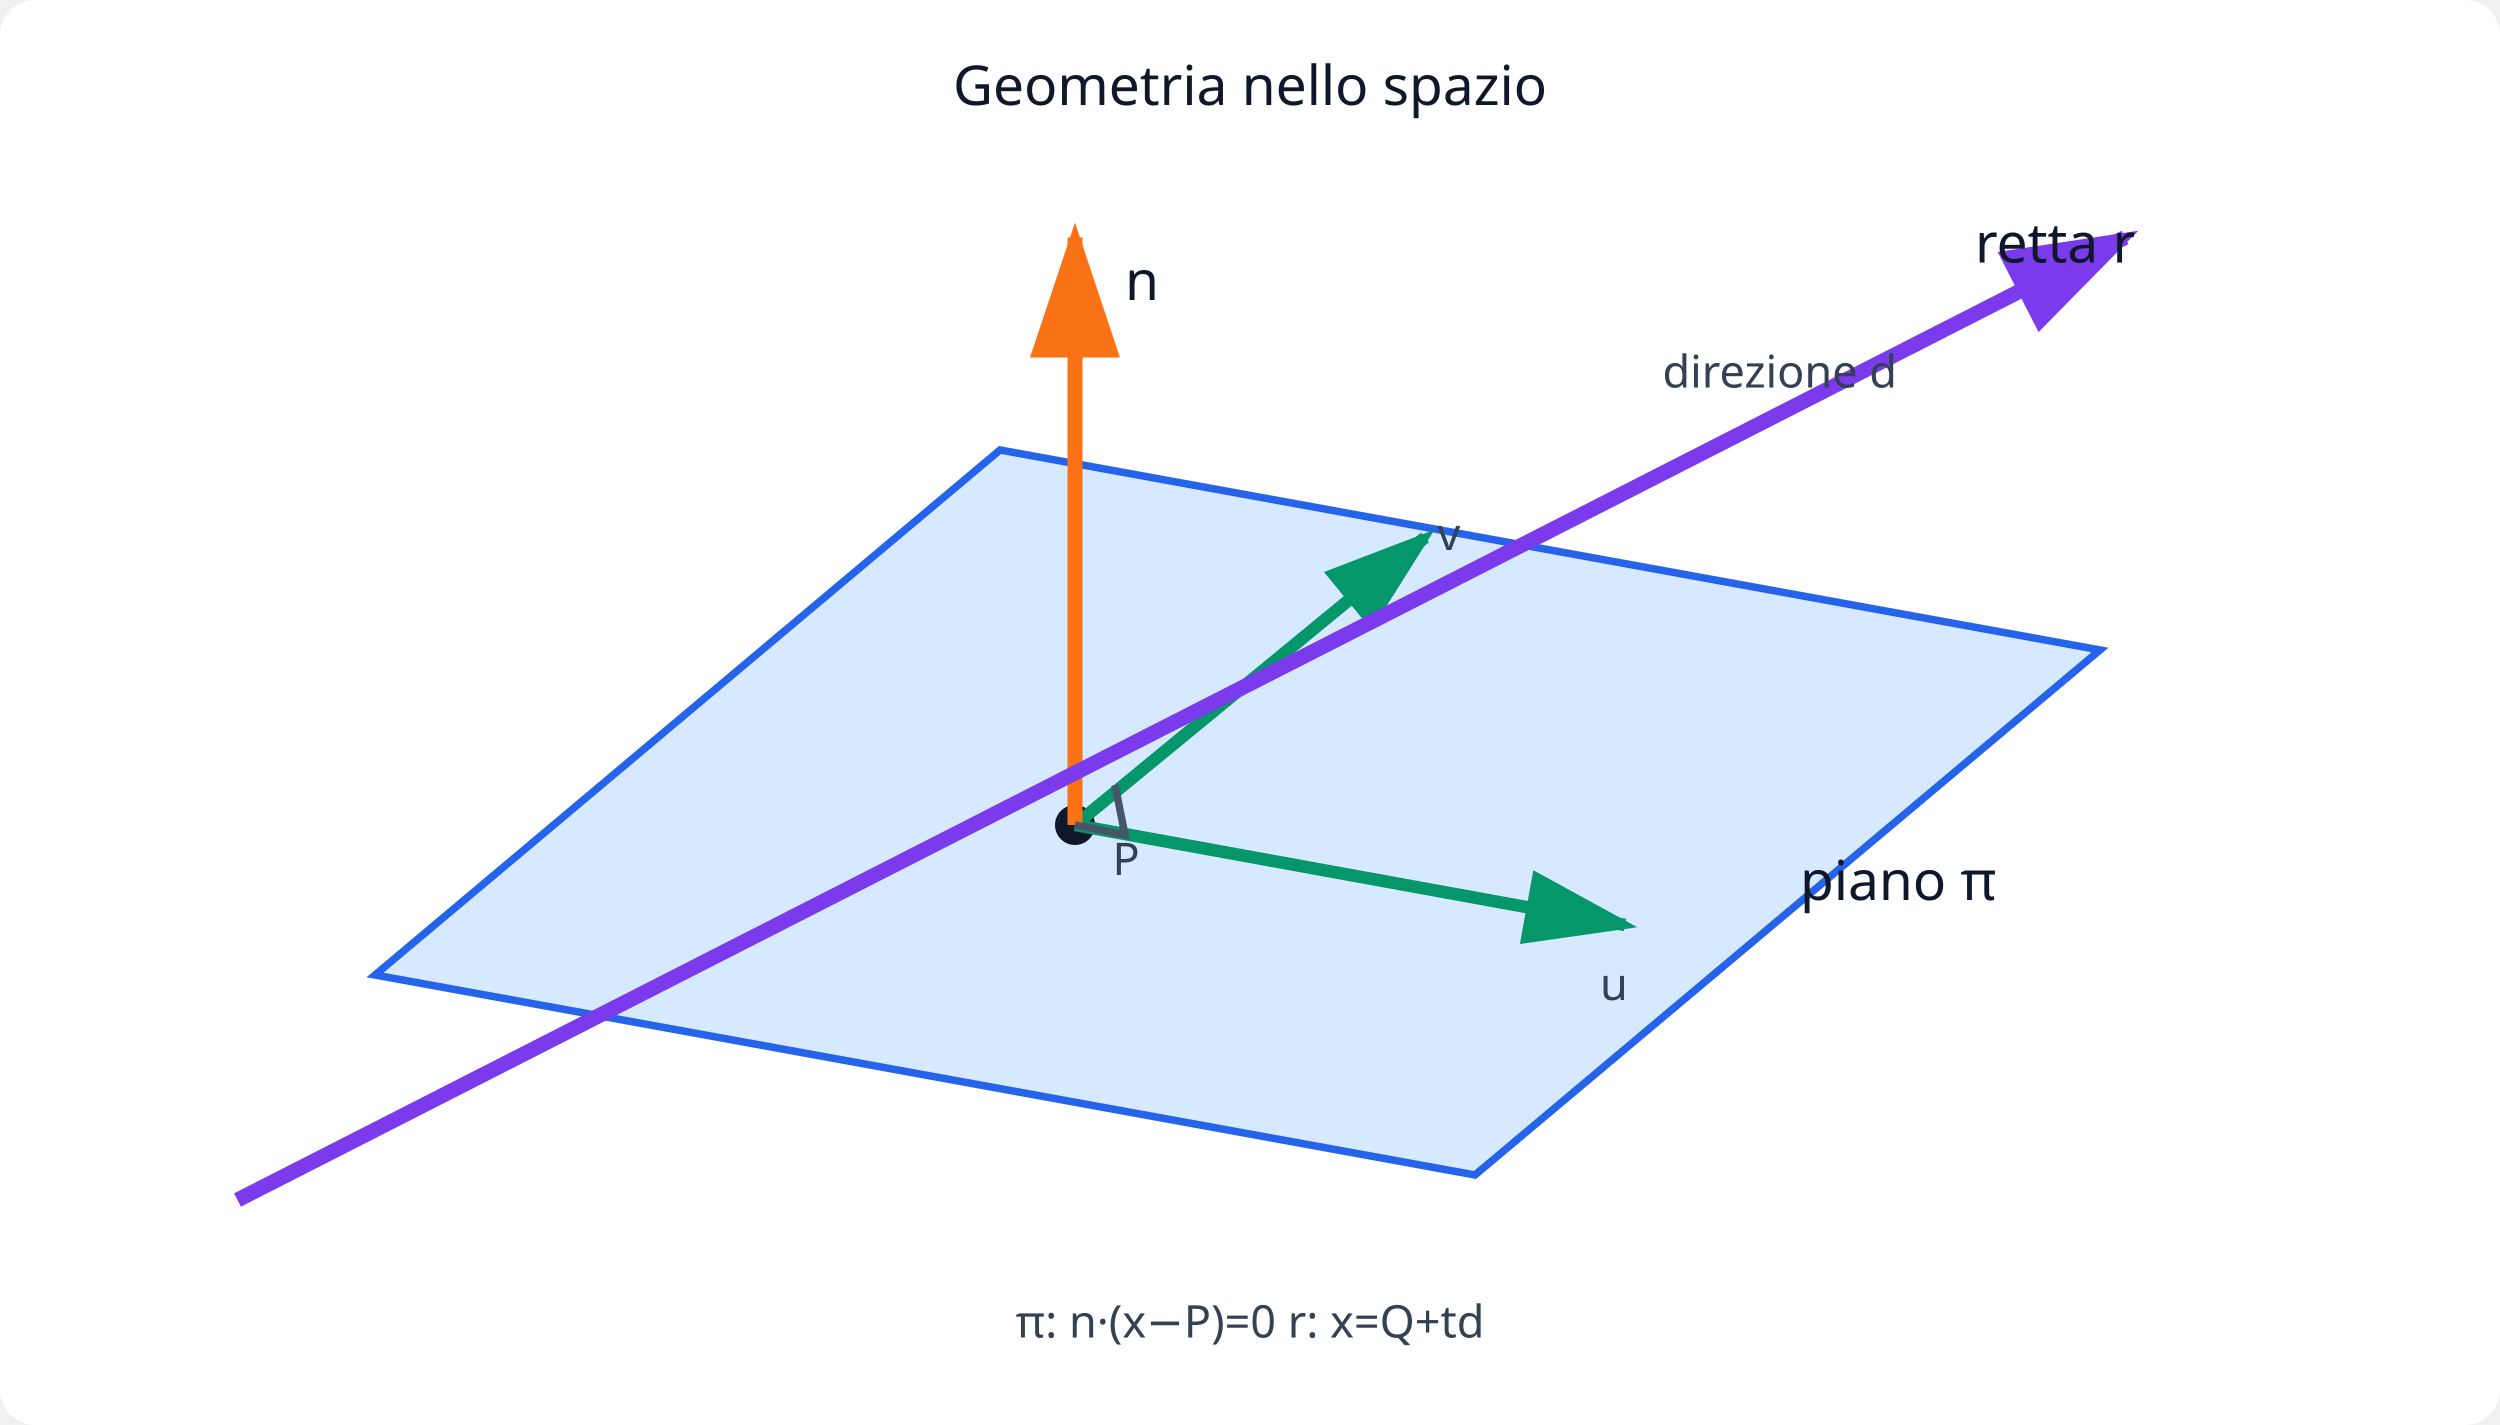
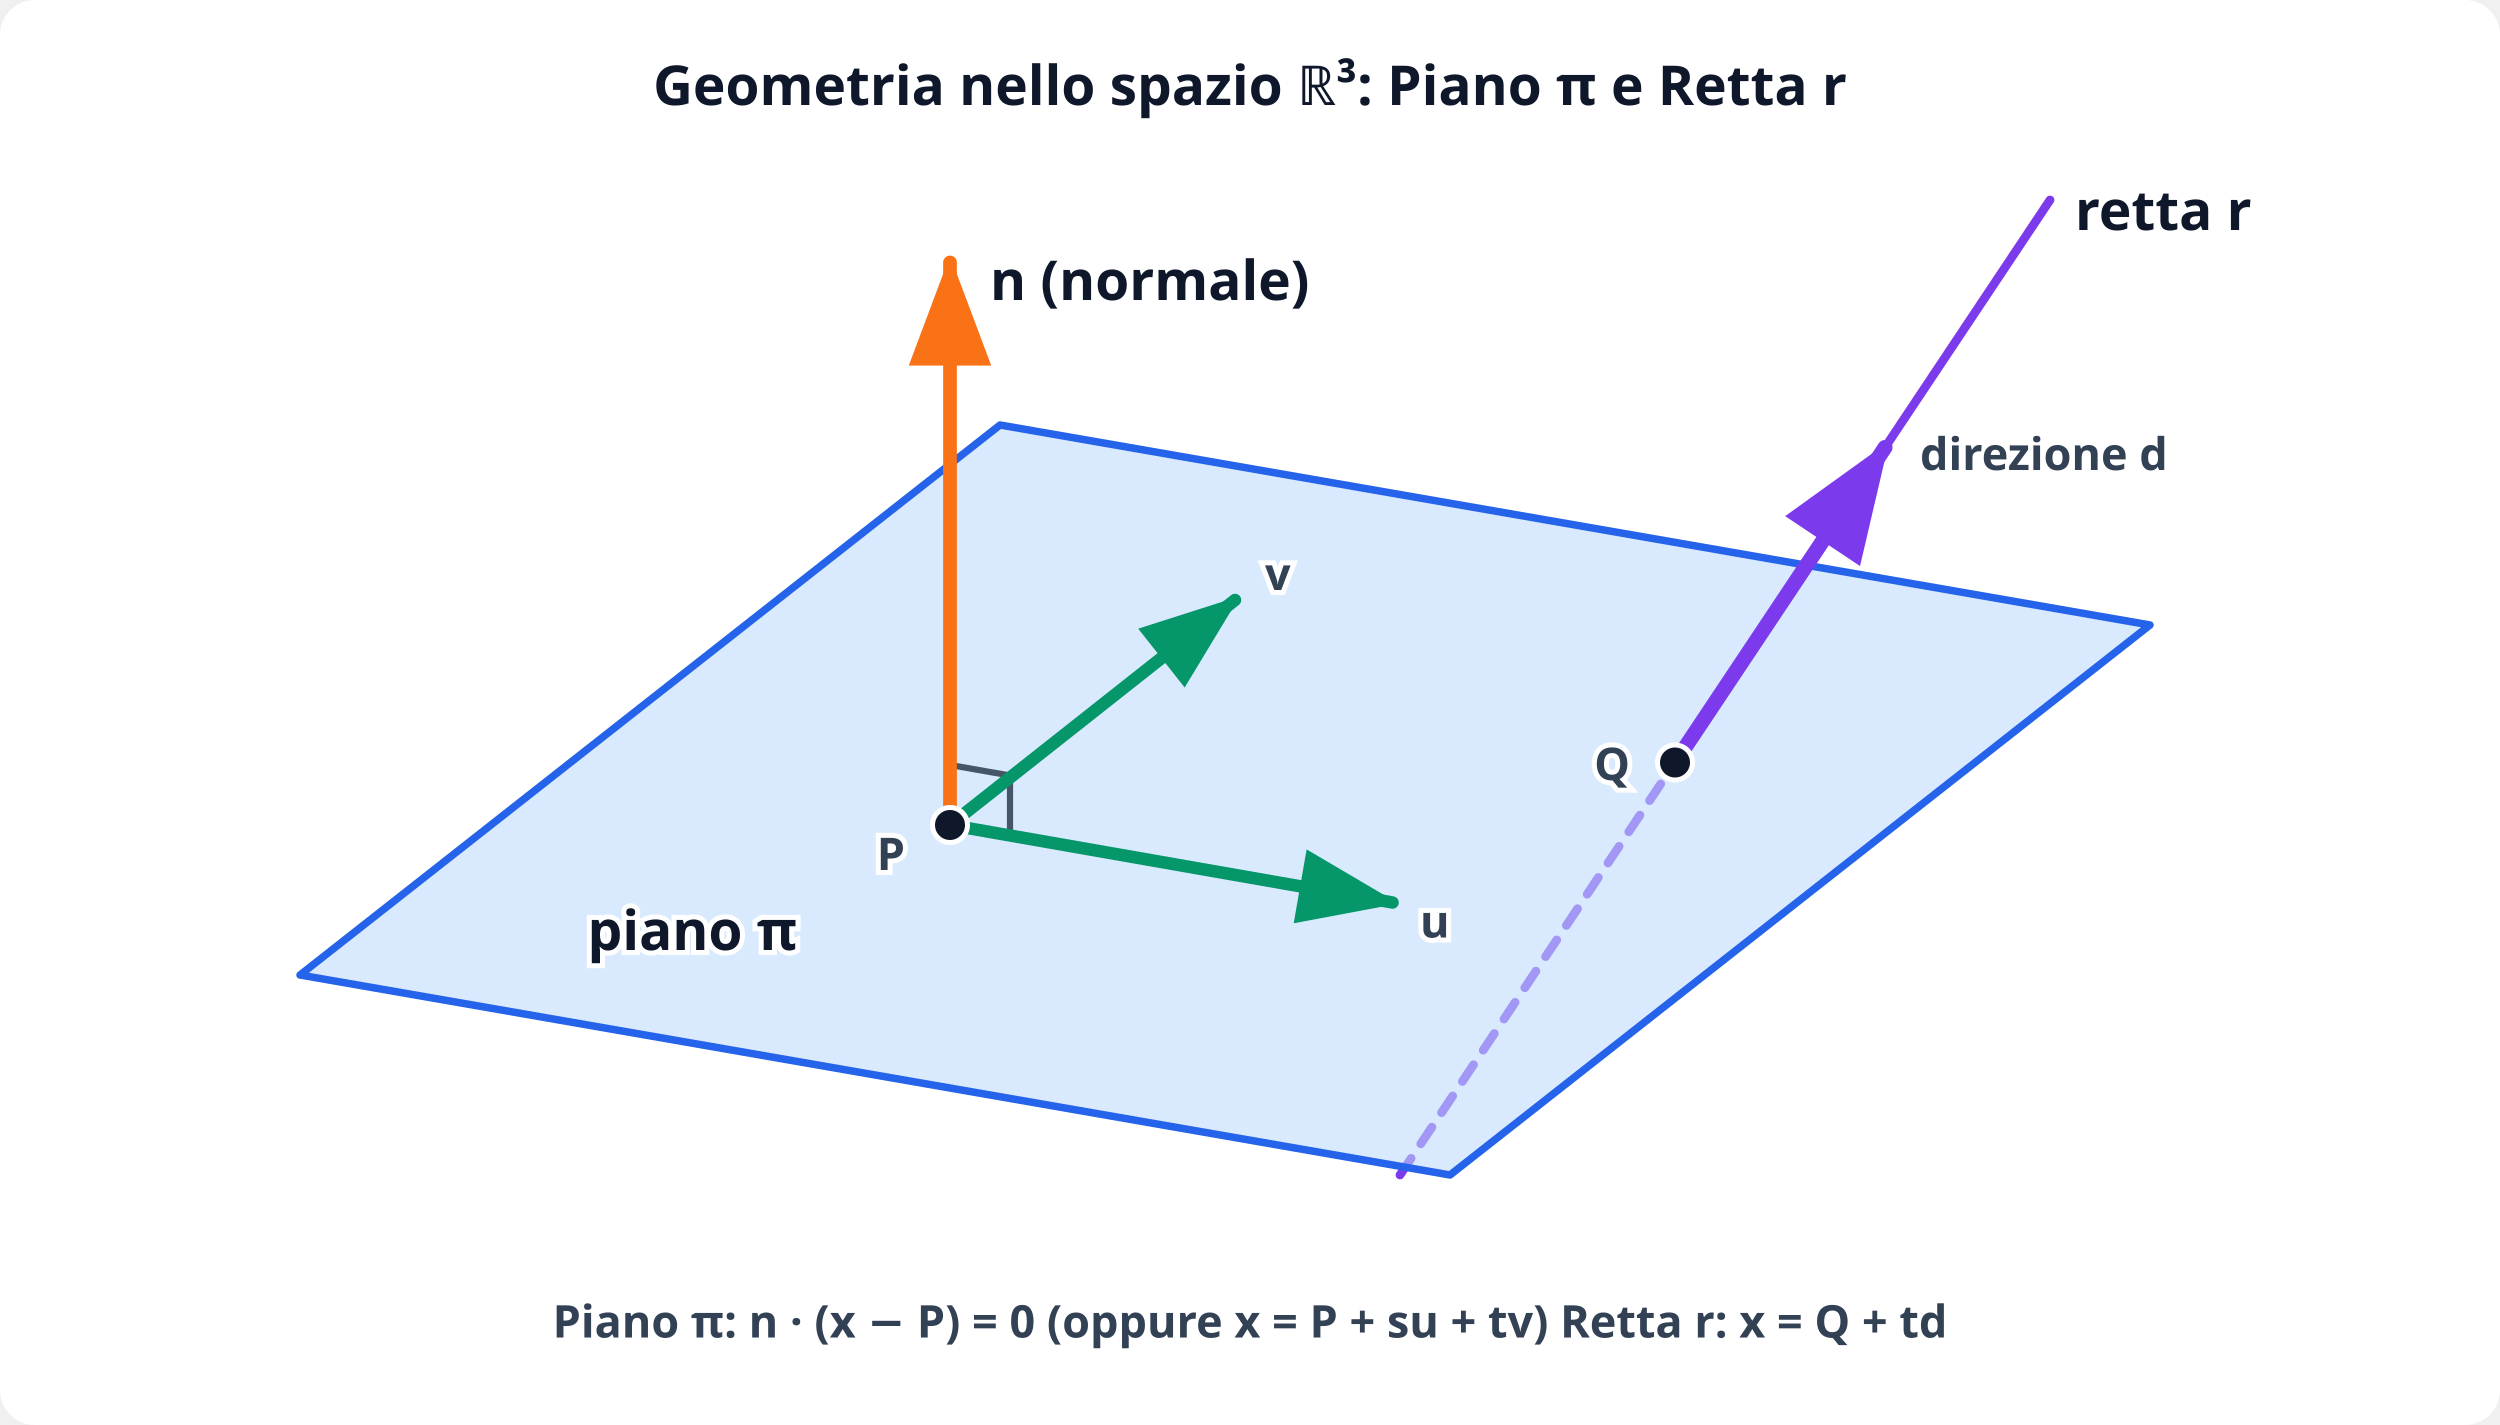
<svg xmlns="http://www.w3.org/2000/svg" viewBox="0 0 1000 570" role="img" aria-labelledby="title desc">
-   <style>:root{color-scheme:light dark}.bg{fill:#fff}.plane{fill:#bfdbfe;fill-opacity:.62;stroke:#2563eb;stroke-width:3}.axis{stroke:#475569;stroke-width:3}.dir{stroke:#7c3aed;stroke-width:6;fill:none;marker-end:url(#p)}.normal{stroke:#f97316;stroke-width:6;fill:none;marker-end:url(#o)}.basis{stroke:#059669;stroke-width:5;fill:none;marker-end:url(#g)}.txt{fill:#0f172a;font:22px system-ui,sans-serif}.small{fill:#334155;font:18px system-ui,sans-serif}@media(prefers-color-scheme:dark){.bg{fill:#17191f}.plane{fill:#1e3a8a;fill-opacity:.7;stroke:#60a5fa}.axis{stroke:#cbd5e1}.dir{stroke:#c4b5fd}.normal{stroke:#fb923c}.basis{stroke:#34d399}.txt{fill:#f8fafc}.small{fill:#cbd5e1}}</style>
+   <style>
+     :root { color-scheme: light dark; }
+     .bg { fill: #ffffff; }
+     .plane { fill: #bfdbfe; fill-opacity: 0.58; stroke: #2563eb; stroke-width: 3; stroke-linejoin: round; }
+     .axis { stroke: #475569; stroke-width: 2.5; fill: none; }
+     .line-r { stroke: #7c3aed; stroke-width: 3.5; fill: none; stroke-linecap: round; }
+     .line-r-dash { stroke: #7c3aed; stroke-width: 3.5; stroke-dasharray: 8 7; fill: none; stroke-linecap: round; }
+     .dir { stroke: #7c3aed; stroke-width: 6; fill: none; marker-end: url(#p); stroke-linecap: round; }
+     .normal { stroke: #f97316; stroke-width: 5.5; fill: none; marker-end: url(#o); stroke-linecap: round; }
+     .basis { stroke: #059669; stroke-width: 5; fill: none; marker-end: url(#g); stroke-linecap: round; }
+     .pt { fill: #0f172a; stroke: #ffffff; stroke-width: 2; }
+     .txt { fill: #0f172a; font: 600 22px system-ui, sans-serif; paint-order: stroke; stroke: #ffffff; stroke-width: 4px; }
+     .small { fill: #334155; font: 600 18px system-ui, sans-serif; paint-order: stroke; stroke: #ffffff; stroke-width: 4px; }
+     @media (prefers-color-scheme: dark) {
+       .bg { fill: #17191f; }
+       .plane { fill: #1e3a8a; fill-opacity: 0.65; stroke: #60a5fa; }
+       .axis { stroke: #cbd5e1; }
+       .line-r, .line-r-dash, .dir { stroke: #c4b5fd; }
+       .normal { stroke: #fb923c; }
+       .basis { stroke: #34d399; }
+       .pt { fill: #f8fafc; stroke: #17191f; }
+       .txt { fill: #f8fafc; stroke: #17191f; }
+       .small { fill: #cbd5e1; stroke: #17191f; }
+     }
+   </style>
  <defs>
-     <marker id="p" markerWidth="10" markerHeight="10" refX="8" refY="3" orient="auto">
-       <path d="M0 0L9 3L0 6Z" fill="#7c3aed" />
+     <marker id="p" markerWidth="9" markerHeight="9" refX="7.5" refY="3.5" orient="auto">
+       <path d="M0 0.5 L8 3.5 L0 6.5 Z" fill="context-stroke" />
    </marker>
-     <marker id="o" markerWidth="10" markerHeight="10" refX="8" refY="3" orient="auto">
-       <path d="M0 0L9 3L0 6Z" fill="#f97316" />
+     <marker id="o" markerWidth="9" markerHeight="9" refX="7.5" refY="3.5" orient="auto">
+       <path d="M0 0.5 L8 3.5 L0 6.5 Z" fill="context-stroke" />
    </marker>
-     <marker id="g" markerWidth="10" markerHeight="10" refX="8" refY="3" orient="auto">
-       <path d="M0 0L9 3L0 6Z" fill="#059669" />
+     <marker id="g" markerWidth="9" markerHeight="9" refX="7.5" refY="3.5" orient="auto">
+       <path d="M0 0.5 L8 3.5 L0 6.5 Z" fill="context-stroke" />
    </marker>
  </defs>
  <rect class="bg" width="1000" height="570" rx="14" />
-   <text class="txt" x="500" y="42" text-anchor="middle">Geometria nello spazio</text>
-   <polygon class="plane" points="150,390 590,470 840,260 400,180" />
-   <text class="txt" x="720" y="360">piano π</text>
-   <circle cx="430" cy="330" r="8" fill="#0f172a" />
-   <text class="small" x="445" y="350">P</text>
-   <path class="basis" d="M430 330L650 370" />
-   <path class="basis" d="M430 330L570 215" />
-   <text class="small" x="640" y="400">u</text>
-   <text class="small" x="575" y="220">v</text>
-   <path class="normal" d="M430 330L430 95" />
-   <text class="txt" x="450" y="120">n</text>
-   <path class="axis" d="M430 330l20 4l-4-20" fill="none" />
-   <path class="dir" d="M95 480L850 95" />
-   <text class="txt" x="790" y="105">retta r</text>
-   <text class="small" x="665" y="155">direzione d</text>
-   <text class="small" x="500" y="535" text-anchor="middle">π: n·(x−P)=0       r: x=Q+td</text>
+   <text class="txt" x="500" y="42" text-anchor="middle">Geometria nello spazio ℝ³: Piano π e Retta r</text>
+   <path class="line-r-dash" d="M 560 470 L 670 305" />
+   <polygon class="plane" points="120,390 580,470 860,250 400,170" />
+   <text class="txt" x="235" y="380">piano π</text>
+   <path class="axis" d="M 380 306 L 404 310.2 L 404 334.2" />
+   <path class="basis" d="M 380 330 L 557 361" />
+   <path class="basis" d="M 380 330 L 494 240" />
+   <path class="normal" d="M 380 330 L 380 105" />
+   <circle class="pt" cx="380" cy="330" r="7" />
+   <text class="small" x="362" y="348" text-anchor="end">P</text>
+   <text class="small" x="568" y="375" text-anchor="start">u</text>
+   <text class="small" x="506" y="236" text-anchor="start">v</text>
+   <text class="txt" x="396" y="120" text-anchor="start">n (normale)</text>
+   <path class="line-r" d="M 670 305 L 820 80" />
+   <path class="dir" d="M 670 305 L 754 179" />
+   <circle class="pt" cx="670" cy="305" r="7" />
+   <text class="small" x="652" y="312" text-anchor="end">Q</text>
+   <text class="small" x="768" y="188" text-anchor="start">direzione d</text>
+   <text class="txt" x="830" y="92" text-anchor="start">retta r</text>
+   <text class="small" x="500" y="535" text-anchor="middle">Piano π: n · (x − P) = 0   (oppure x = P + su + tv)         Retta r: x = Q + td</text>
</svg>
